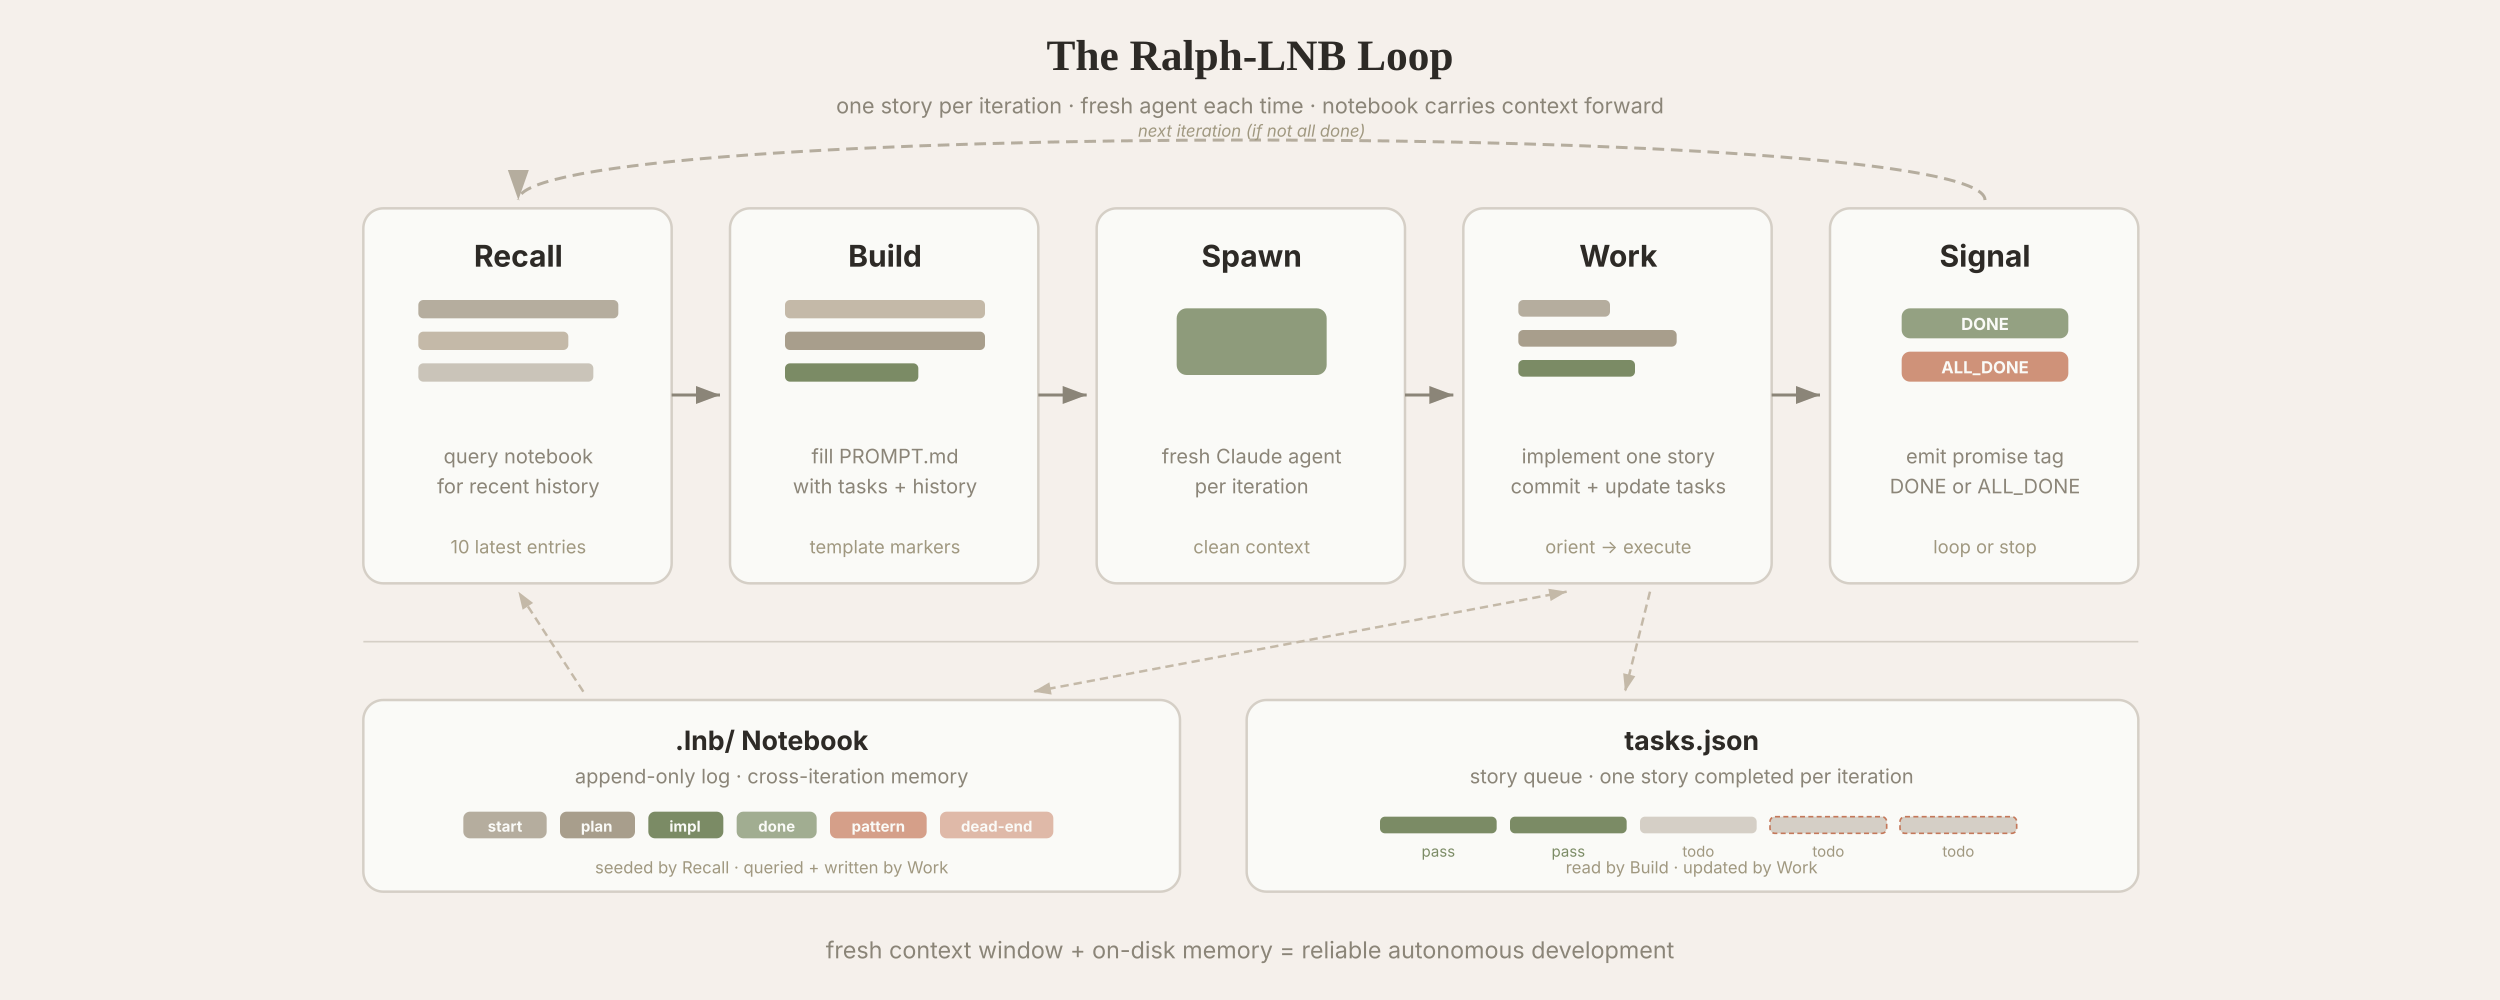
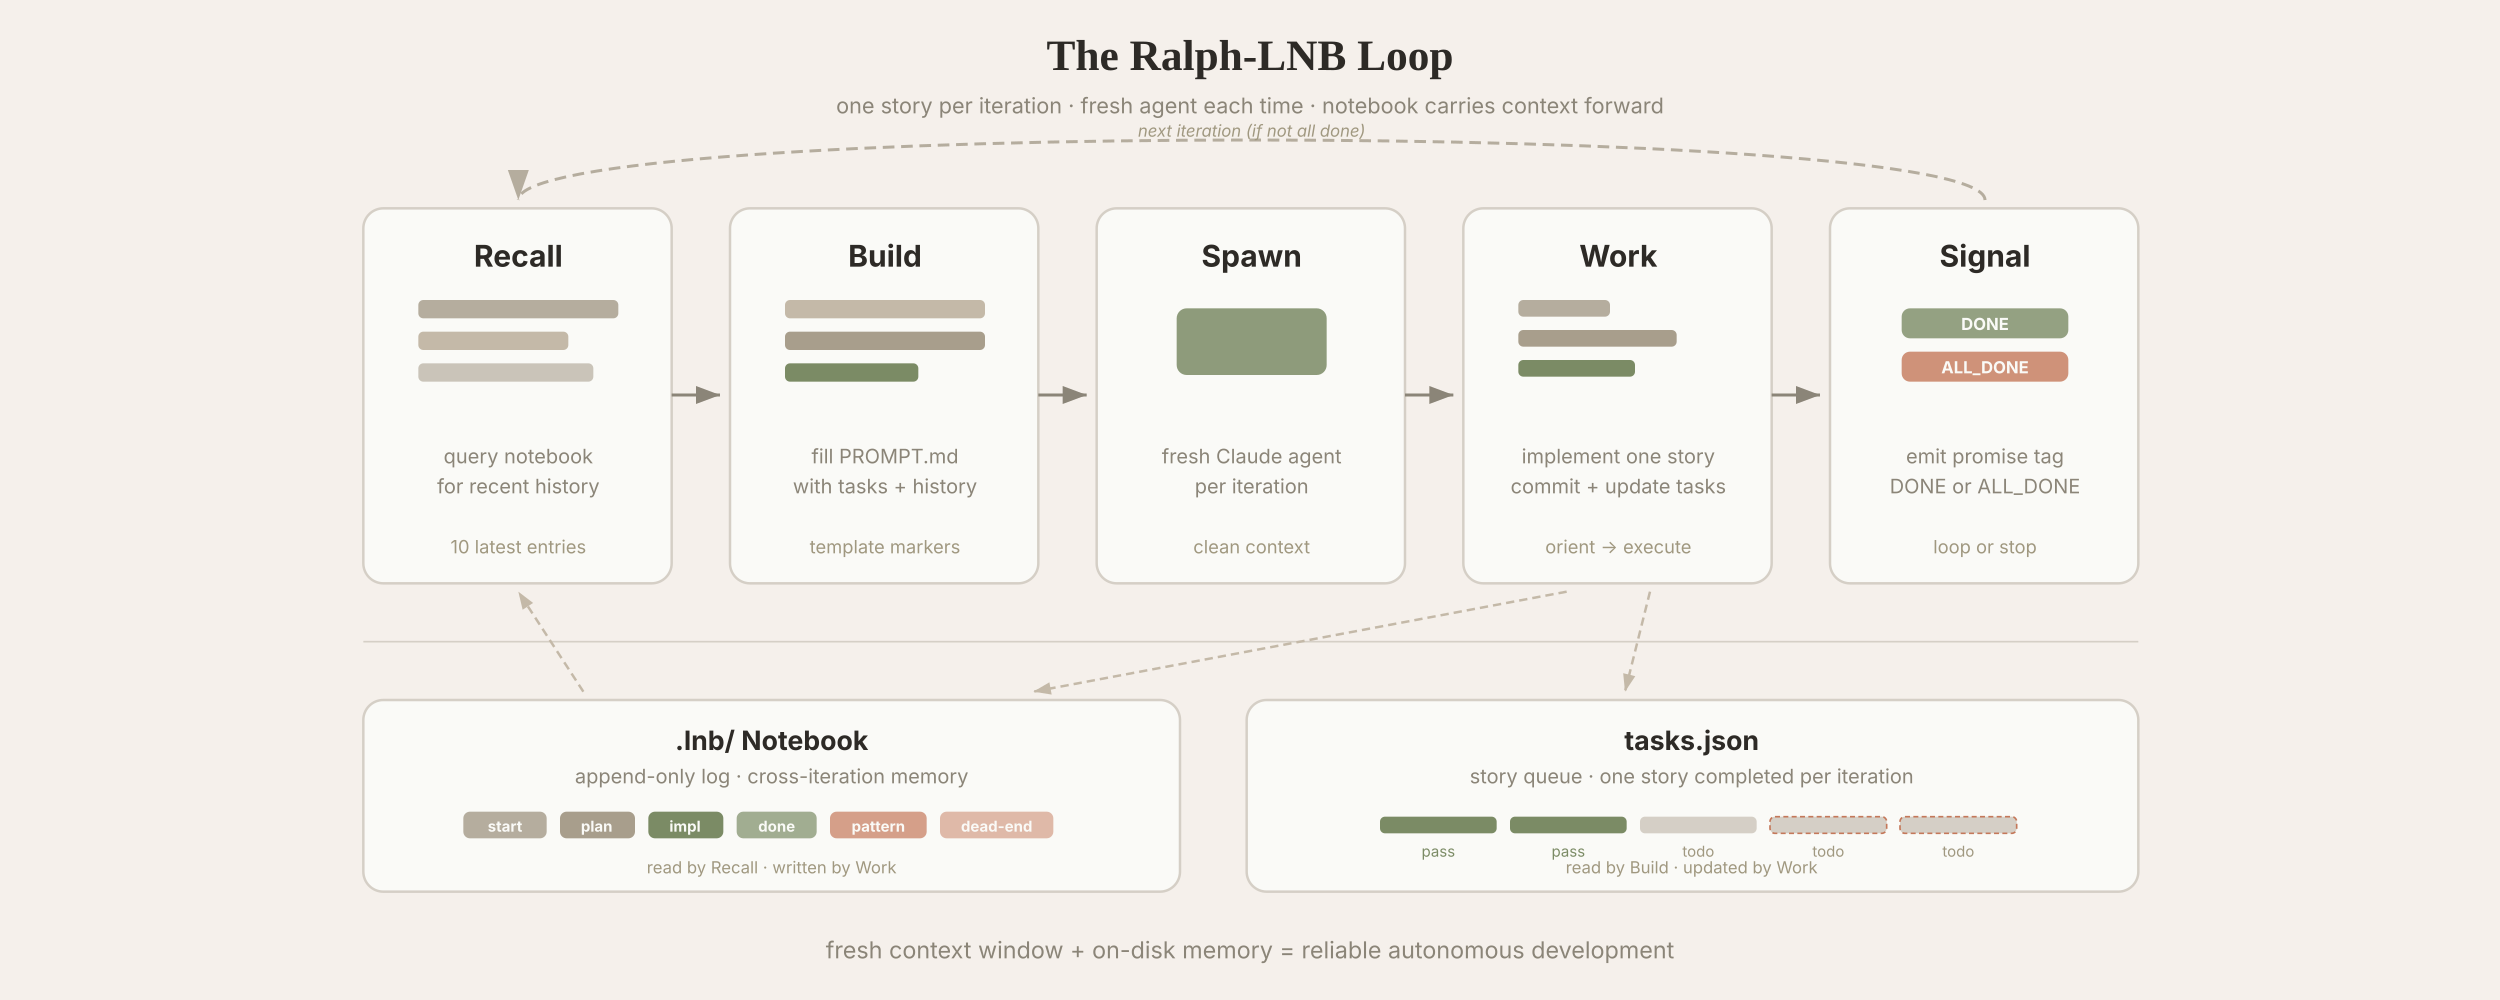
<svg xmlns="http://www.w3.org/2000/svg" viewBox="0 0 1500 600">
  <defs>
    <marker id="arr" markerWidth="8" markerHeight="6" refX="8" refY="3" orient="auto">
      <polygon points="0 0, 8 3, 0 6" fill="#8B8578" />
    </marker>
    <marker id="arr-loop" markerWidth="10" markerHeight="7" refX="10" refY="3.5" orient="auto">
      <polygon points="0 0, 10 3.5, 0 7" fill="#B5AD9E" />
    </marker>
-     <marker id="arr-conn" markerWidth="7" markerHeight="5" refX="7" refY="2.5" orient="auto-start-reverse">
+     <marker id="arr-conn" markerWidth="7" markerHeight="5" refX="7" refY="2.5" orient="auto">
      <polygon points="0 0, 7 2.5, 0 5" fill="#C4B9A8" />
    </marker>
  </defs>
  <rect width="1500" height="600" fill="#F5F0EB" />
  <text x="750" y="42" text-anchor="middle" font-family="Georgia, 'Times New Roman', serif" font-size="26" font-weight="bold" fill="#2D2A26">The Ralph-LNB Loop</text>
  <text x="750" y="68" text-anchor="middle" font-family="system-ui, -apple-system, sans-serif" font-size="13" fill="#8B8578">one story per iteration · fresh agent each time · notebook carries context forward</text>
  <path d="M 1191 120 C 1191 72, 311 72, 311 120" fill="none" stroke="#B5AD9E" stroke-width="1.8" stroke-dasharray="7,4" marker-end="url(#arr-loop)" />
  <text x="751" y="82" text-anchor="middle" font-family="system-ui, -apple-system, sans-serif" font-size="10" fill="#A09880" font-style="italic">next iteration (if not all done)</text>
  <rect x="218" y="125" width="185" height="225" rx="12" fill="#FAFAF7" stroke="#D5CFC6" stroke-width="1.5" />
  <text x="311" y="160" text-anchor="middle" font-family="system-ui, -apple-system, sans-serif" font-size="18" font-weight="bold" fill="#2D2A26">Recall</text>
  <rect x="251" y="180" width="120" height="11" rx="3" fill="#B5AD9E" />
  <rect x="251" y="199" width="90" height="11" rx="3" fill="#C4B9A8" />
  <rect x="251" y="218" width="105" height="11" rx="3" fill="#B5AD9E" opacity="0.7" />
  <text x="311" y="278" text-anchor="middle" font-family="system-ui, -apple-system, sans-serif" font-size="12" fill="#8B8578">query notebook</text>
  <text x="311" y="296" text-anchor="middle" font-family="system-ui, -apple-system, sans-serif" font-size="12" fill="#8B8578">for recent history</text>
  <text x="311" y="332" text-anchor="middle" font-family="system-ui, -apple-system, sans-serif" font-size="11" fill="#A09880">10 latest entries</text>
  <line x1="403" y1="237" x2="432" y2="237" stroke="#8B8578" stroke-width="1.8" marker-end="url(#arr)" />
  <rect x="438" y="125" width="185" height="225" rx="12" fill="#FAFAF7" stroke="#D5CFC6" stroke-width="1.5" />
  <text x="531" y="160" text-anchor="middle" font-family="system-ui, -apple-system, sans-serif" font-size="18" font-weight="bold" fill="#2D2A26">Build</text>
  <rect x="471" y="180" width="120" height="11" rx="3" fill="#C4B9A8" />
  <rect x="471" y="199" width="120" height="11" rx="3" fill="#A89E8C" />
  <rect x="471" y="218" width="80" height="11" rx="3" fill="#7B8B65" />
  <text x="531" y="278" text-anchor="middle" font-family="system-ui, -apple-system, sans-serif" font-size="12" fill="#8B8578">fill PROMPT.md</text>
  <text x="531" y="296" text-anchor="middle" font-family="system-ui, -apple-system, sans-serif" font-size="12" fill="#8B8578">with tasks + history</text>
  <text x="531" y="332" text-anchor="middle" font-family="system-ui, -apple-system, sans-serif" font-size="11" fill="#A09880">template markers</text>
  <line x1="623" y1="237" x2="652" y2="237" stroke="#8B8578" stroke-width="1.8" marker-end="url(#arr)" />
  <rect x="658" y="125" width="185" height="225" rx="12" fill="#FAFAF7" stroke="#D5CFC6" stroke-width="1.5" />
  <text x="751" y="160" text-anchor="middle" font-family="system-ui, -apple-system, sans-serif" font-size="18" font-weight="bold" fill="#2D2A26">Spawn</text>
  <rect x="706" y="185" width="90" height="40" rx="6" fill="#7B8B65" opacity="0.85" />
  <text x="751" y="278" text-anchor="middle" font-family="system-ui, -apple-system, sans-serif" font-size="12" fill="#8B8578">fresh Claude agent</text>
  <text x="751" y="296" text-anchor="middle" font-family="system-ui, -apple-system, sans-serif" font-size="12" fill="#8B8578">per iteration</text>
  <text x="751" y="332" text-anchor="middle" font-family="system-ui, -apple-system, sans-serif" font-size="11" fill="#A09880">clean context</text>
  <line x1="843" y1="237" x2="872" y2="237" stroke="#8B8578" stroke-width="1.8" marker-end="url(#arr)" />
  <rect x="878" y="125" width="185" height="225" rx="12" fill="#FAFAF7" stroke="#D5CFC6" stroke-width="1.5" />
  <text x="971" y="160" text-anchor="middle" font-family="system-ui, -apple-system, sans-serif" font-size="18" font-weight="bold" fill="#2D2A26">Work</text>
  <rect x="911" y="180" width="55" height="10" rx="3" fill="#B5AD9E" />
  <rect x="911" y="198" width="95" height="10" rx="3" fill="#A89E8C" />
  <rect x="911" y="216" width="70" height="10" rx="3" fill="#7B8B65" />
  <text x="971" y="278" text-anchor="middle" font-family="system-ui, -apple-system, sans-serif" font-size="12" fill="#8B8578">implement one story</text>
  <text x="971" y="296" text-anchor="middle" font-family="system-ui, -apple-system, sans-serif" font-size="12" fill="#8B8578">commit + update tasks</text>
  <text x="971" y="332" text-anchor="middle" font-family="system-ui, -apple-system, sans-serif" font-size="11" fill="#A09880">orient → execute</text>
  <line x1="1063" y1="237" x2="1092" y2="237" stroke="#8B8578" stroke-width="1.8" marker-end="url(#arr)" />
  <rect x="1098" y="125" width="185" height="225" rx="12" fill="#FAFAF7" stroke="#D5CFC6" stroke-width="1.5" />
  <text x="1191" y="160" text-anchor="middle" font-family="system-ui, -apple-system, sans-serif" font-size="18" font-weight="bold" fill="#2D2A26">Signal</text>
  <rect x="1141" y="185" width="100" height="18" rx="5" fill="#7B8B65" opacity="0.8" />
  <text x="1191" y="198" text-anchor="middle" font-family="system-ui, -apple-system, sans-serif" font-size="10" font-weight="bold" fill="#FAFAF7">DONE</text>
  <rect x="1141" y="211" width="100" height="18" rx="5" fill="#C4785A" opacity="0.8" />
  <text x="1191" y="224" text-anchor="middle" font-family="system-ui, -apple-system, sans-serif" font-size="10" font-weight="bold" fill="#FAFAF7">ALL_DONE</text>
  <text x="1191" y="278" text-anchor="middle" font-family="system-ui, -apple-system, sans-serif" font-size="12" fill="#8B8578">emit promise tag</text>
  <text x="1191" y="296" text-anchor="middle" font-family="system-ui, -apple-system, sans-serif" font-size="12" fill="#8B8578">DONE or ALL_DONE</text>
  <text x="1191" y="332" text-anchor="middle" font-family="system-ui, -apple-system, sans-serif" font-size="11" fill="#A09880">loop or stop</text>
  <line x1="218" y1="385" x2="1283" y2="385" stroke="#D5CFC6" stroke-width="1" />
  <line x1="350" y1="415" x2="311" y2="355" stroke="#C4B9A8" stroke-width="1.5" stroke-dasharray="5,3" marker-end="url(#arr-conn)" />
-   <line x1="940" y1="355" x2="620" y2="415" stroke="#C4B9A8" stroke-width="1.5" stroke-dasharray="5,3" marker-start="url(#arr-conn)" marker-end="url(#arr-conn)" />
+   <line x1="940" y1="355" x2="620" y2="415" stroke="#C4B9A8" stroke-width="1.5" stroke-dasharray="5,3" marker-end="url(#arr-conn)" />
  <line x1="990" y1="355" x2="975" y2="415" stroke="#C4B9A8" stroke-width="1.5" stroke-dasharray="5,3" marker-end="url(#arr-conn)" />
  <rect x="218" y="420" width="490" height="115" rx="12" fill="#FAFAF7" stroke="#D5CFC6" stroke-width="1.5" />
  <text x="463" y="450" text-anchor="middle" font-family="system-ui, -apple-system, sans-serif" font-size="16" font-weight="bold" fill="#2D2A26">.lnb/ Notebook</text>
  <text x="463" y="470" text-anchor="middle" font-family="system-ui, -apple-system, sans-serif" font-size="12" fill="#8B8578">append-only log · cross-iteration memory</text>
  <rect x="278" y="487" width="50" height="16" rx="4" fill="#B5AD9E" />
  <text x="303" y="499" text-anchor="middle" font-family="system-ui, -apple-system, sans-serif" font-size="9" font-weight="bold" fill="#FAFAF7">start</text>
  <rect x="336" y="487" width="45" height="16" rx="4" fill="#A89E8C" />
  <text x="358" y="499" text-anchor="middle" font-family="system-ui, -apple-system, sans-serif" font-size="9" font-weight="bold" fill="#FAFAF7">plan</text>
  <rect x="389" y="487" width="45" height="16" rx="4" fill="#7B8B65" />
  <text x="411" y="499" text-anchor="middle" font-family="system-ui, -apple-system, sans-serif" font-size="9" font-weight="bold" fill="#FAFAF7">impl</text>
  <rect x="442" y="487" width="48" height="16" rx="4" fill="#7B8B65" opacity="0.7" />
  <text x="466" y="499" text-anchor="middle" font-family="system-ui, -apple-system, sans-serif" font-size="9" font-weight="bold" fill="#FAFAF7">done</text>
  <rect x="498" y="487" width="58" height="16" rx="4" fill="#C4785A" opacity="0.7" />
  <text x="527" y="499" text-anchor="middle" font-family="system-ui, -apple-system, sans-serif" font-size="9" font-weight="bold" fill="#FAFAF7">pattern</text>
  <rect x="564" y="487" width="68" height="16" rx="4" fill="#C4785A" opacity="0.5" />
  <text x="598" y="499" text-anchor="middle" font-family="system-ui, -apple-system, sans-serif" font-size="9" font-weight="bold" fill="#FAFAF7">dead-end</text>
-   <text x="463" y="524" text-anchor="middle" font-family="system-ui, -apple-system, sans-serif" font-size="10" fill="#A09880">seeded by Recall · queried + written by Work</text>
+   <text x="463" y="524" text-anchor="middle" font-family="system-ui, -apple-system, sans-serif" font-size="10" fill="#A09880">read by Recall · written by Work</text>
  <rect x="748" y="420" width="535" height="115" rx="12" fill="#FAFAF7" stroke="#D5CFC6" stroke-width="1.5" />
  <text x="1015" y="450" text-anchor="middle" font-family="system-ui, -apple-system, sans-serif" font-size="16" font-weight="bold" fill="#2D2A26">tasks.json</text>
  <text x="1015" y="470" text-anchor="middle" font-family="system-ui, -apple-system, sans-serif" font-size="12" fill="#8B8578">story queue · one story completed per iteration</text>
  <rect x="828" y="490" width="70" height="10" rx="3" fill="#7B8B65" />
  <rect x="906" y="490" width="70" height="10" rx="3" fill="#7B8B65" />
  <rect x="984" y="490" width="70" height="10" rx="3" fill="#D5CFC6" />
  <rect x="1062" y="490" width="70" height="10" rx="3" fill="#D5CFC6" stroke="#C4785A" stroke-width="1" stroke-dasharray="3,2" />
  <rect x="1140" y="490" width="70" height="10" rx="3" fill="#D5CFC6" stroke="#C4785A" stroke-width="1" stroke-dasharray="3,2" />
  <text x="863" y="514" text-anchor="middle" font-family="system-ui, -apple-system, sans-serif" font-size="9" fill="#7B8B65">pass</text>
  <text x="941" y="514" text-anchor="middle" font-family="system-ui, -apple-system, sans-serif" font-size="9" fill="#7B8B65">pass</text>
  <text x="1019" y="514" text-anchor="middle" font-family="system-ui, -apple-system, sans-serif" font-size="9" fill="#A09880">todo</text>
  <text x="1097" y="514" text-anchor="middle" font-family="system-ui, -apple-system, sans-serif" font-size="9" fill="#A09880">todo</text>
  <text x="1175" y="514" text-anchor="middle" font-family="system-ui, -apple-system, sans-serif" font-size="9" fill="#A09880">todo</text>
  <text x="1015" y="524" text-anchor="middle" font-family="system-ui, -apple-system, sans-serif" font-size="10" fill="#A09880">read by Build · updated by Work</text>
  <text x="750" y="575" text-anchor="middle" font-family="system-ui, -apple-system, sans-serif" font-size="14" fill="#8B8578">fresh context window + on-disk memory = reliable autonomous development</text>
</svg>
